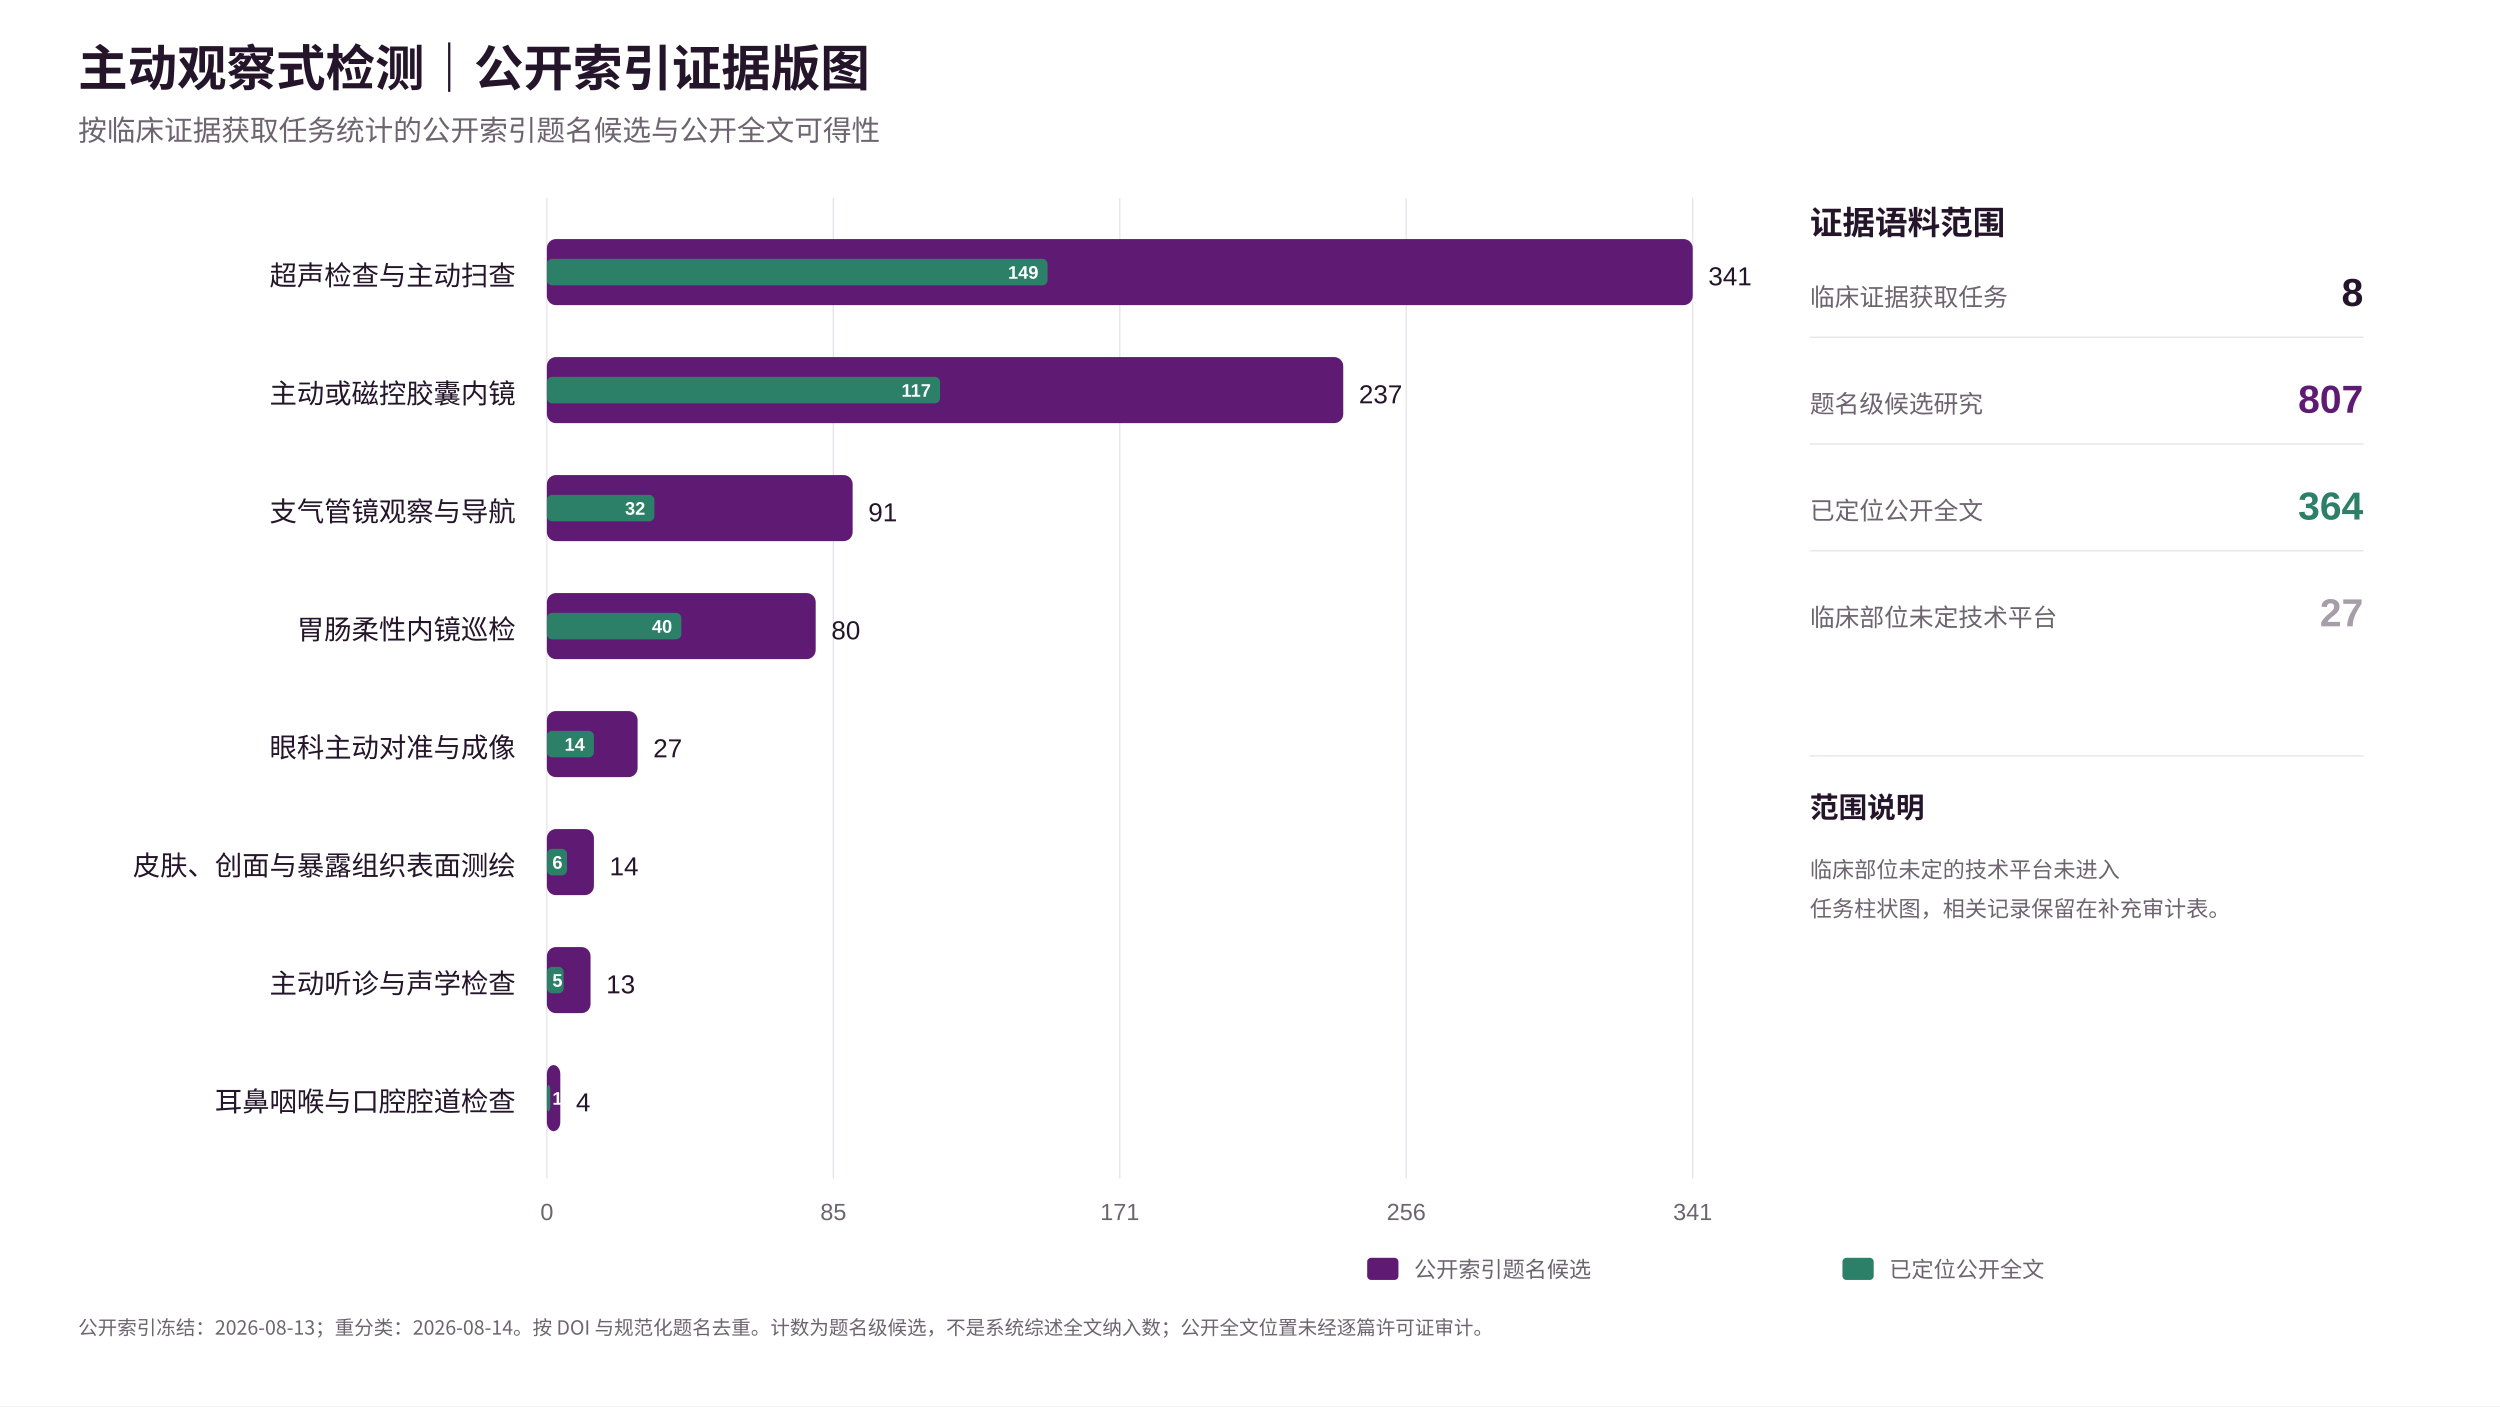
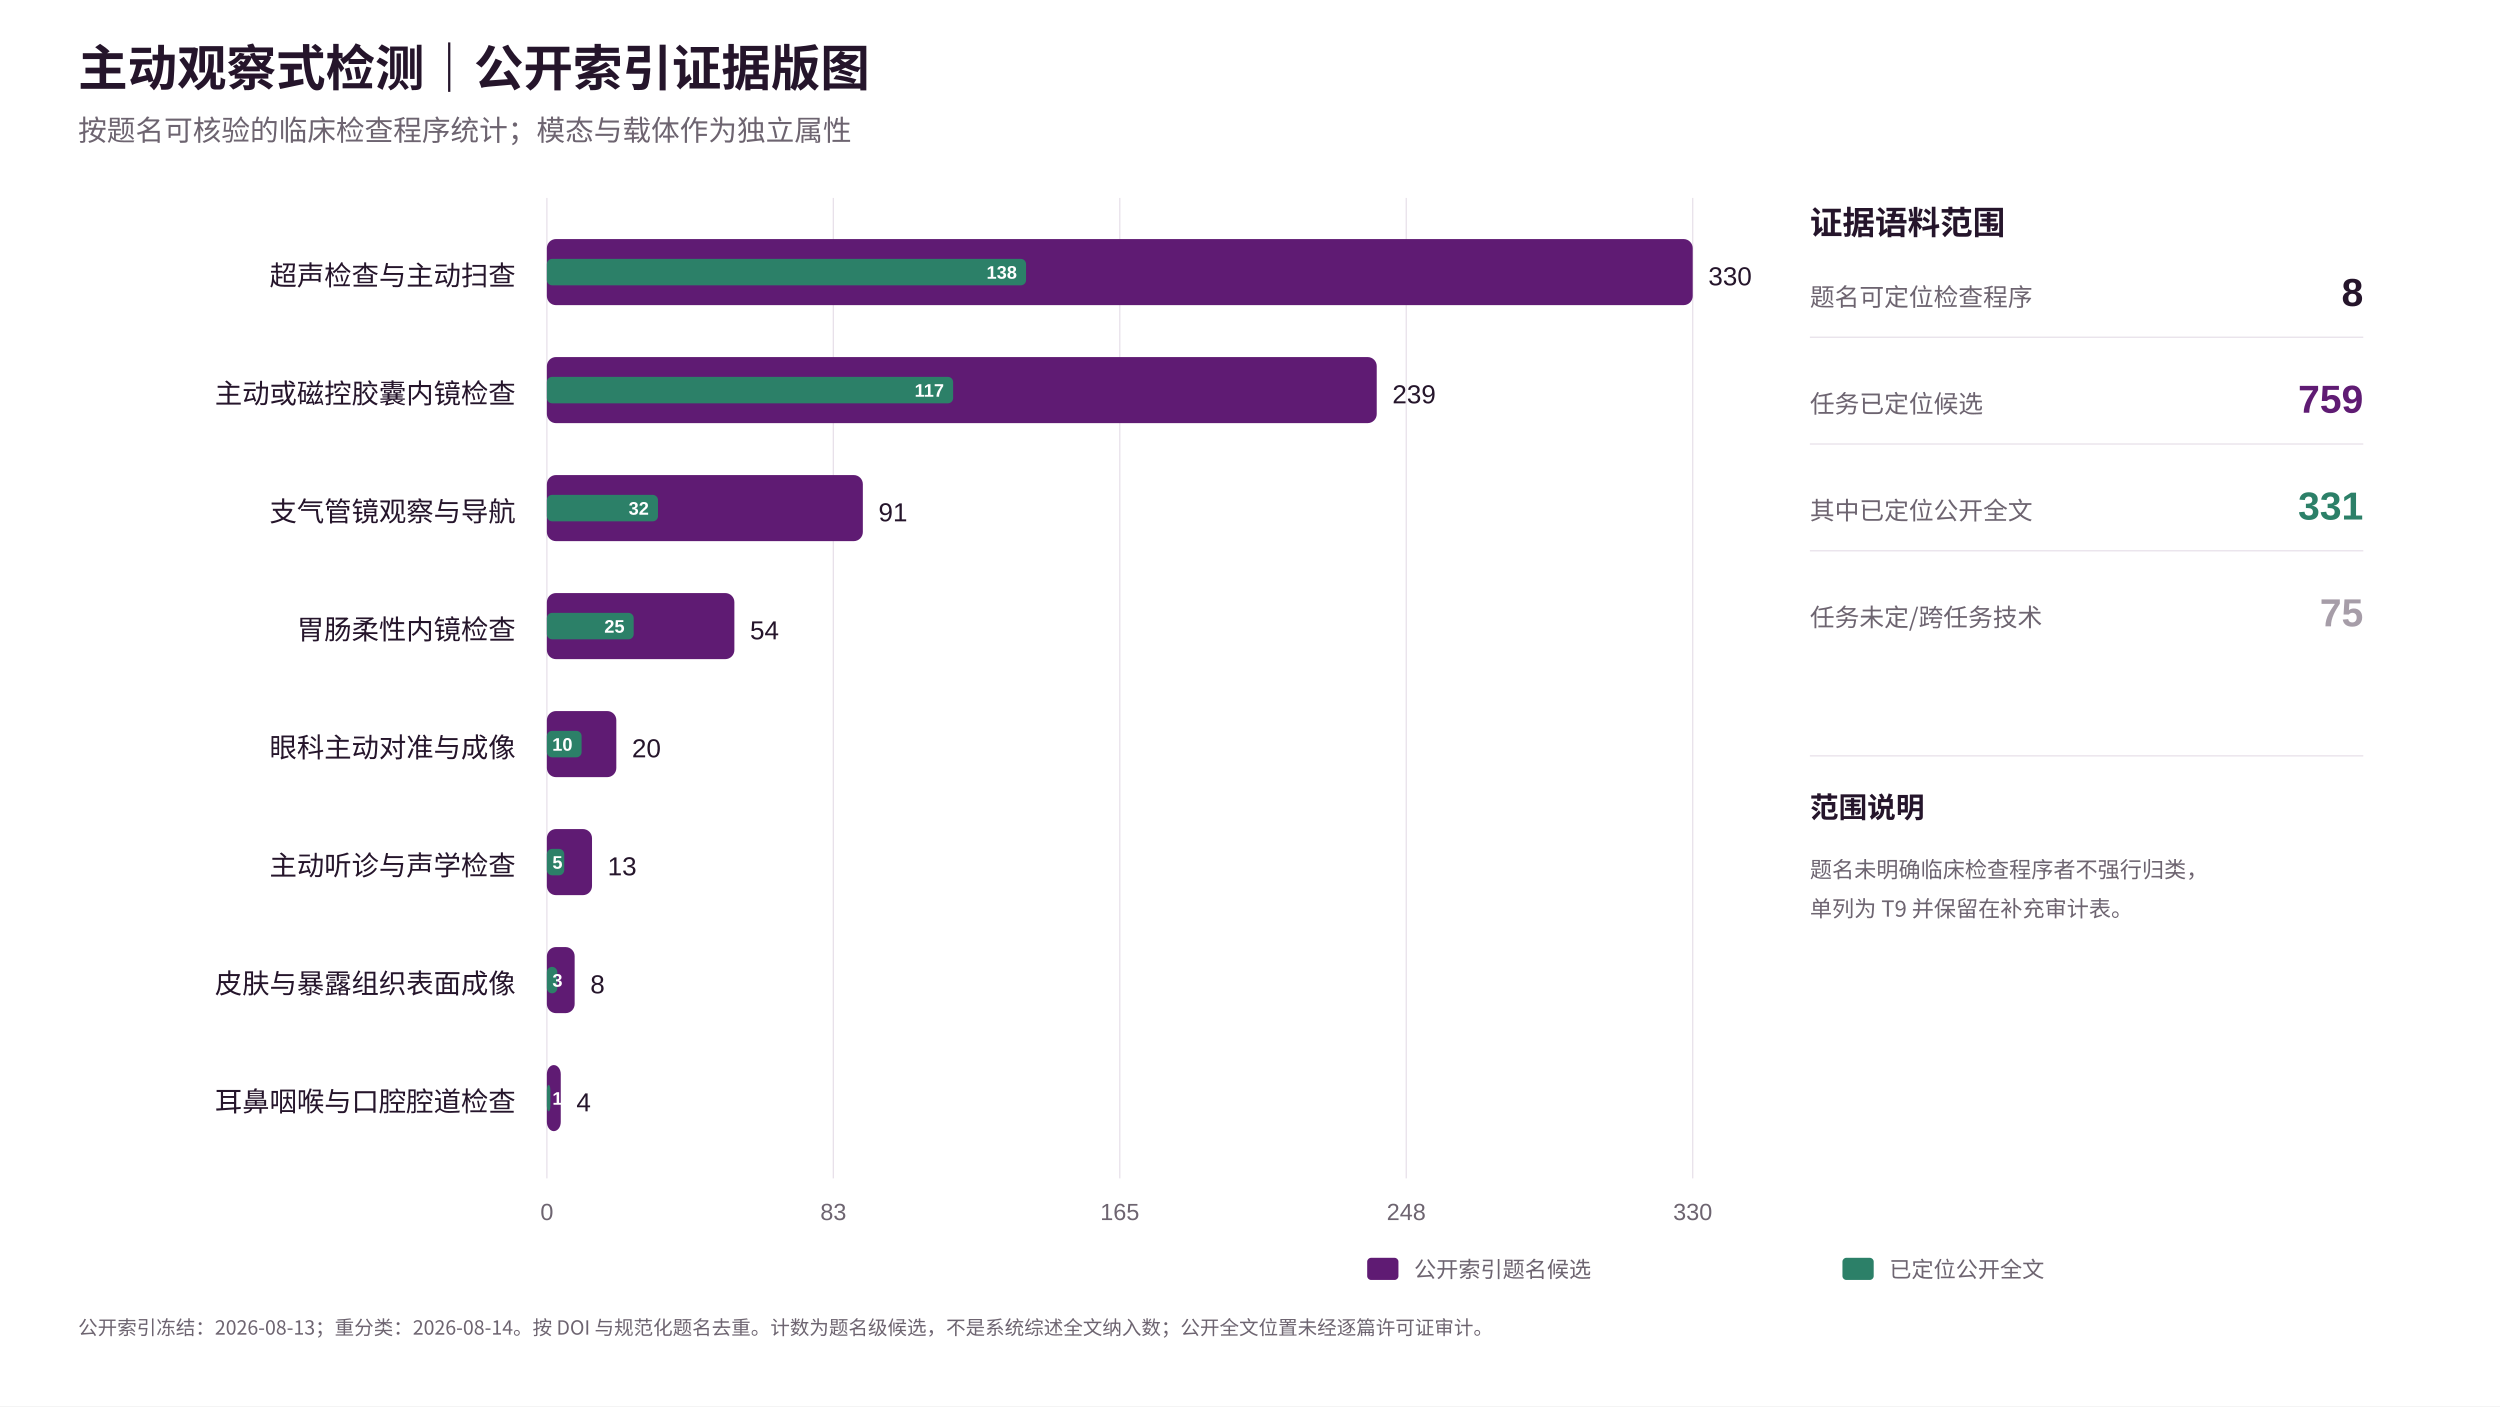
<svg xmlns="http://www.w3.org/2000/svg" width="1920" height="1080" viewBox="0 0 1920 1080">
  <rect width="1920" height="1080" fill="white" />
  <text x="60" y="66" font-family="Microsoft YaHei, Noto Sans CJK SC, Arial, sans-serif" font-size="38" font-weight="700" fill="#25152B">主动观察式检测｜公开索引证据版图</text>
-   <text x="60" y="108" font-family="Microsoft YaHei, Noto Sans CJK SC, Arial, sans-serif" font-size="22" fill="#6D6470">按临床证据获取任务统计的公开索引题名候选与公开全文可得性</text>
+   <text x="60" y="108" font-family="Microsoft YaHei, Noto Sans CJK SC, Arial, sans-serif" font-size="22" fill="#6D6470">按题名可核验的临床检查程序统计；模态与载体作为独立属性</text>
  <line x1="420" y1="152" x2="420" y2="905" stroke="#E8E1EA" stroke-width="1" />
  <text x="420" y="937" text-anchor="middle" font-family="Arial" font-size="18" fill="#6D6470">0</text>
  <line x1="640" y1="152" x2="640" y2="905" stroke="#E8E1EA" stroke-width="1" />
-   <text x="640" y="937" text-anchor="middle" font-family="Arial" font-size="18" fill="#6D6470">85</text>
+   <text x="640" y="937" text-anchor="middle" font-family="Arial" font-size="18" fill="#6D6470">83</text>
  <line x1="860" y1="152" x2="860" y2="905" stroke="#E8E1EA" stroke-width="1" />
-   <text x="860" y="937" text-anchor="middle" font-family="Arial" font-size="18" fill="#6D6470">171</text>
+   <text x="860" y="937" text-anchor="middle" font-family="Arial" font-size="18" fill="#6D6470">165</text>
  <line x1="1080" y1="152" x2="1080" y2="905" stroke="#E8E1EA" stroke-width="1" />
-   <text x="1080" y="937" text-anchor="middle" font-family="Arial" font-size="18" fill="#6D6470">256</text>
+   <text x="1080" y="937" text-anchor="middle" font-family="Arial" font-size="18" fill="#6D6470">248</text>
  <line x1="1300" y1="152" x2="1300" y2="905" stroke="#E8E1EA" stroke-width="1" />
-   <text x="1300" y="937" text-anchor="middle" font-family="Arial" font-size="18" fill="#6D6470">341</text>
+   <text x="1300" y="937" text-anchor="middle" font-family="Arial" font-size="18" fill="#6D6470">330</text>
  <text x="396" y="219.119" text-anchor="end" font-family="Microsoft YaHei, Noto Sans CJK SC, Arial, sans-serif" font-size="21" fill="#25152B">超声检查与主动扫查</text>
  <rect x="420" y="183.594" width="880" height="50.75" rx="7" fill="#5F1B73" />
-   <rect x="420" y="198.819" width="384.516" height="20.3" rx="4" fill="#2C8068" />
-   <text x="1312" y="219.119" font-family="Arial" font-size="20" fill="#25152B">341</text>
-   <text x="797.516" y="214.044" text-anchor="end" font-family="Arial" font-size="14" font-weight="700" fill="white">149</text>
-   <text x="396" y="309.744" text-anchor="end" font-family="Microsoft YaHei, Noto Sans CJK SC, Arial, sans-serif" font-size="21" fill="#25152B">主动或磁控胶囊内镜</text>
-   <rect x="420" y="274.219" width="611.613" height="50.75" rx="7" fill="#5F1B73" />
-   <rect x="420" y="289.444" width="301.935" height="20.3" rx="4" fill="#2C8068" />
-   <text x="1043.613" y="309.744" font-family="Arial" font-size="20" fill="#25152B">237</text>
-   <text x="714.935" y="304.669" text-anchor="end" font-family="Arial" font-size="14" font-weight="700" fill="white">117</text>
+   <rect x="420" y="198.819" width="368" height="20.3" rx="4" fill="#2C8068" />
+   <text x="1312" y="219.119" font-family="Arial" font-size="20" fill="#25152B">330</text>
+   <text x="781" y="214.044" text-anchor="end" font-family="Arial" font-size="14" font-weight="700" fill="white">138</text>
+   <text x="396" y="309.744" text-anchor="end" font-family="Microsoft YaHei, Noto Sans CJK SC, Arial, sans-serif" font-size="21" fill="#25152B">主动或磁控胶囊内镜检查</text>
+   <rect x="420" y="274.219" width="637.333" height="50.75" rx="7" fill="#5F1B73" />
+   <rect x="420" y="289.444" width="312" height="20.3" rx="4" fill="#2C8068" />
+   <text x="1069.333" y="309.744" font-family="Arial" font-size="20" fill="#25152B">239</text>
+   <text x="725" y="304.669" text-anchor="end" font-family="Arial" font-size="14" font-weight="700" fill="white">117</text>
  <text x="396" y="400.369" text-anchor="end" font-family="Microsoft YaHei, Noto Sans CJK SC, Arial, sans-serif" font-size="21" fill="#25152B">支气管镜观察与导航</text>
-   <rect x="420" y="364.844" width="234.839" height="50.75" rx="7" fill="#5F1B73" />
-   <rect x="420" y="380.069" width="82.581" height="20.3" rx="4" fill="#2C8068" />
-   <text x="666.839" y="400.369" font-family="Arial" font-size="20" fill="#25152B">91</text>
-   <text x="495.581" y="395.294" text-anchor="end" font-family="Arial" font-size="14" font-weight="700" fill="white">32</text>
-   <text x="396" y="490.994" text-anchor="end" font-family="Microsoft YaHei, Noto Sans CJK SC, Arial, sans-serif" font-size="21" fill="#25152B">胃肠柔性内镜巡检</text>
-   <rect x="420" y="455.469" width="206.452" height="50.75" rx="7" fill="#5F1B73" />
-   <rect x="420" y="470.694" width="103.226" height="20.3" rx="4" fill="#2C8068" />
-   <text x="638.452" y="490.994" font-family="Arial" font-size="20" fill="#25152B">80</text>
-   <text x="516.226" y="485.919" text-anchor="end" font-family="Arial" font-size="14" font-weight="700" fill="white">40</text>
+   <rect x="420" y="364.844" width="242.667" height="50.75" rx="7" fill="#5F1B73" />
+   <rect x="420" y="380.069" width="85.333" height="20.3" rx="4" fill="#2C8068" />
+   <text x="674.667" y="400.369" font-family="Arial" font-size="20" fill="#25152B">91</text>
+   <text x="498.333" y="395.294" text-anchor="end" font-family="Arial" font-size="14" font-weight="700" fill="white">32</text>
+   <text x="396" y="490.994" text-anchor="end" font-family="Microsoft YaHei, Noto Sans CJK SC, Arial, sans-serif" font-size="21" fill="#25152B">胃肠柔性内镜检查</text>
+   <rect x="420" y="455.469" width="144" height="50.75" rx="7" fill="#5F1B73" />
+   <rect x="420" y="470.694" width="66.667" height="20.3" rx="4" fill="#2C8068" />
+   <text x="576" y="490.994" font-family="Arial" font-size="20" fill="#25152B">54</text>
+   <text x="479.667" y="485.919" text-anchor="end" font-family="Arial" font-size="14" font-weight="700" fill="white">25</text>
  <text x="396" y="581.619" text-anchor="end" font-family="Microsoft YaHei, Noto Sans CJK SC, Arial, sans-serif" font-size="21" fill="#25152B">眼科主动对准与成像</text>
-   <rect x="420" y="546.094" width="69.677" height="50.75" rx="7" fill="#5F1B73" />
-   <rect x="420" y="561.319" width="36.129" height="20.3" rx="4" fill="#2C8068" />
-   <text x="501.677" y="581.619" font-family="Arial" font-size="20" fill="#25152B">27</text>
-   <text x="449.129" y="576.544" text-anchor="end" font-family="Arial" font-size="14" font-weight="700" fill="white">14</text>
-   <text x="396" y="672.244" text-anchor="end" font-family="Microsoft YaHei, Noto Sans CJK SC, Arial, sans-serif" font-size="21" fill="#25152B">皮肤、创面与暴露组织表面测绘</text>
-   <rect x="420" y="636.719" width="36.129" height="50.75" rx="7" fill="#5F1B73" />
-   <rect x="420" y="651.944" width="15.484" height="20.3" rx="4" fill="#2C8068" />
-   <text x="468.129" y="672.244" font-family="Arial" font-size="20" fill="#25152B">14</text>
-   <text x="432" y="667.169" text-anchor="end" font-family="Arial" font-size="14" font-weight="700" fill="white">6</text>
-   <text x="396" y="762.869" text-anchor="end" font-family="Microsoft YaHei, Noto Sans CJK SC, Arial, sans-serif" font-size="21" fill="#25152B">主动听诊与声学检查</text>
-   <rect x="420" y="727.344" width="33.548" height="50.75" rx="7" fill="#5F1B73" />
-   <rect x="420" y="742.569" width="12.903" height="20.3" rx="4" fill="#2C8068" />
-   <text x="465.548" y="762.869" font-family="Arial" font-size="20" fill="#25152B">13</text>
-   <text x="432" y="757.794" text-anchor="end" font-family="Arial" font-size="14" font-weight="700" fill="white">5</text>
+   <rect x="420" y="546.094" width="53.333" height="50.75" rx="7" fill="#5F1B73" />
+   <rect x="420" y="561.319" width="26.667" height="20.3" rx="4" fill="#2C8068" />
+   <text x="485.333" y="581.619" font-family="Arial" font-size="20" fill="#25152B">20</text>
+   <text x="439.667" y="576.544" text-anchor="end" font-family="Arial" font-size="14" font-weight="700" fill="white">10</text>
+   <text x="396" y="672.244" text-anchor="end" font-family="Microsoft YaHei, Noto Sans CJK SC, Arial, sans-serif" font-size="21" fill="#25152B">主动听诊与声学检查</text>
+   <rect x="420" y="636.719" width="34.667" height="50.75" rx="7" fill="#5F1B73" />
+   <rect x="420" y="651.944" width="13.333" height="20.3" rx="4" fill="#2C8068" />
+   <text x="466.667" y="672.244" font-family="Arial" font-size="20" fill="#25152B">13</text>
+   <text x="432" y="667.169" text-anchor="end" font-family="Arial" font-size="14" font-weight="700" fill="white">5</text>
+   <text x="396" y="762.869" text-anchor="end" font-family="Microsoft YaHei, Noto Sans CJK SC, Arial, sans-serif" font-size="21" fill="#25152B">皮肤与暴露组织表面成像</text>
+   <rect x="420" y="727.344" width="21.333" height="50.75" rx="7" fill="#5F1B73" />
+   <rect x="420" y="742.569" width="8" height="20.3" rx="4" fill="#2C8068" />
+   <text x="453.333" y="762.869" font-family="Arial" font-size="20" fill="#25152B">8</text>
+   <text x="432" y="757.794" text-anchor="end" font-family="Arial" font-size="14" font-weight="700" fill="white">3</text>
  <text x="396" y="853.494" text-anchor="end" font-family="Microsoft YaHei, Noto Sans CJK SC, Arial, sans-serif" font-size="21" fill="#25152B">耳鼻咽喉与口腔腔道检查</text>
-   <rect x="420" y="817.969" width="10.323" height="50.75" rx="7" fill="#5F1B73" />
-   <rect x="420" y="833.194" width="2.581" height="20.3" rx="4" fill="#2C8068" />
-   <text x="442.323" y="853.494" font-family="Arial" font-size="20" fill="#25152B">4</text>
+   <rect x="420" y="817.969" width="10.667" height="50.75" rx="7" fill="#5F1B73" />
+   <rect x="420" y="833.194" width="2.667" height="20.3" rx="4" fill="#2C8068" />
+   <text x="442.667" y="853.494" font-family="Arial" font-size="20" fill="#25152B">4</text>
  <text x="432" y="848.419" text-anchor="end" font-family="Arial" font-size="14" font-weight="700" fill="white">1</text>
  <text x="1390" y="180" font-family="Microsoft YaHei, Noto Sans CJK SC, Arial, sans-serif" font-size="25" font-weight="700" fill="#25152B">证据语料范围</text>
-   <text x="1390" y="235" font-family="Microsoft YaHei, Noto Sans CJK SC, Arial, sans-serif" font-size="19" fill="#6D6470">临床证据获取任务</text>
+   <text x="1390" y="235" font-family="Microsoft YaHei, Noto Sans CJK SC, Arial, sans-serif" font-size="19" fill="#6D6470">题名可定位检查程序</text>
  <text x="1815" y="235" text-anchor="end" font-family="Arial" font-size="30" font-weight="700" fill="#25152B">8</text>
  <line x1="1390" y1="259" x2="1815" y2="259" stroke="#E8E1EA" />
-   <text x="1390" y="317" font-family="Microsoft YaHei, Noto Sans CJK SC, Arial, sans-serif" font-size="19" fill="#6D6470">题名级候选研究</text>
-   <text x="1815" y="317" text-anchor="end" font-family="Arial" font-size="30" font-weight="700" fill="#5F1B73">807</text>
+   <text x="1390" y="317" font-family="Microsoft YaHei, Noto Sans CJK SC, Arial, sans-serif" font-size="19" fill="#6D6470">任务已定位候选</text>
+   <text x="1815" y="317" text-anchor="end" font-family="Arial" font-size="30" font-weight="700" fill="#5F1B73">759</text>
  <line x1="1390" y1="341" x2="1815" y2="341" stroke="#E8E1EA" />
-   <text x="1390" y="399" font-family="Microsoft YaHei, Noto Sans CJK SC, Arial, sans-serif" font-size="19" fill="#6D6470">已定位公开全文</text>
-   <text x="1815" y="399" text-anchor="end" font-family="Arial" font-size="30" font-weight="700" fill="#2C8068">364</text>
+   <text x="1390" y="399" font-family="Microsoft YaHei, Noto Sans CJK SC, Arial, sans-serif" font-size="19" fill="#6D6470">其中已定位公开全文</text>
+   <text x="1815" y="399" text-anchor="end" font-family="Arial" font-size="30" font-weight="700" fill="#2C8068">331</text>
  <line x1="1390" y1="423" x2="1815" y2="423" stroke="#E8E1EA" />
-   <text x="1390" y="481" font-family="Microsoft YaHei, Noto Sans CJK SC, Arial, sans-serif" font-size="19" fill="#6D6470">临床部位未定技术平台</text>
-   <text x="1815" y="481" text-anchor="end" font-family="Arial" font-size="30" font-weight="700" fill="#A69DA8">27</text>
+   <text x="1390" y="481" font-family="Microsoft YaHei, Noto Sans CJK SC, Arial, sans-serif" font-size="19" fill="#6D6470">任务未定/跨任务技术</text>
+   <text x="1815" y="481" text-anchor="end" font-family="Arial" font-size="30" font-weight="700" fill="#A69DA8">75</text>
  <rect x="1390" y="580" width="425" height="1" fill="#E8E1EA" />
  <text x="1390" y="628" font-family="Microsoft YaHei, Noto Sans CJK SC, Arial, sans-serif" font-size="22" font-weight="700" fill="#25152B">范围说明</text>
-   <text x="1390" y="674" font-family="Microsoft YaHei, Noto Sans CJK SC, Arial, sans-serif" font-size="17" fill="#6D6470">临床部位未定的技术平台未进入</text>
-   <text x="1390" y="704" font-family="Microsoft YaHei, Noto Sans CJK SC, Arial, sans-serif" font-size="17" fill="#6D6470">任务柱状图，相关记录保留在补充审计表。</text>
+   <text x="1390" y="674" font-family="Microsoft YaHei, Noto Sans CJK SC, Arial, sans-serif" font-size="17" fill="#6D6470">题名未明确临床检查程序者不强行归类，</text>
+   <text x="1390" y="704" font-family="Microsoft YaHei, Noto Sans CJK SC, Arial, sans-serif" font-size="17" fill="#6D6470">单列为 T9 并保留在补充审计表。</text>
  <rect x="1050" y="966" width="24" height="17" rx="3" fill="#5F1B73" />
  <text x="1086" y="981" font-family="Microsoft YaHei, Noto Sans CJK SC, Arial, sans-serif" font-size="17" fill="#6D6470">公开索引题名候选</text>
  <rect x="1415" y="966" width="24" height="17" rx="3" fill="#2C8068" />
  <text x="1451" y="981" font-family="Microsoft YaHei, Noto Sans CJK SC, Arial, sans-serif" font-size="17" fill="#6D6470">已定位公开全文</text>
  <text x="60" y="1025" font-family="Microsoft YaHei, Noto Sans CJK SC, Arial, sans-serif" font-size="15" fill="#6D6470">公开索引冻结：2026-08-13；重分类：2026-08-14。按 DOI 与规范化题名去重。计数为题名级候选，不是系统综述全文纳入数；公开全文位置未经逐篇许可证审计。</text>
</svg>
